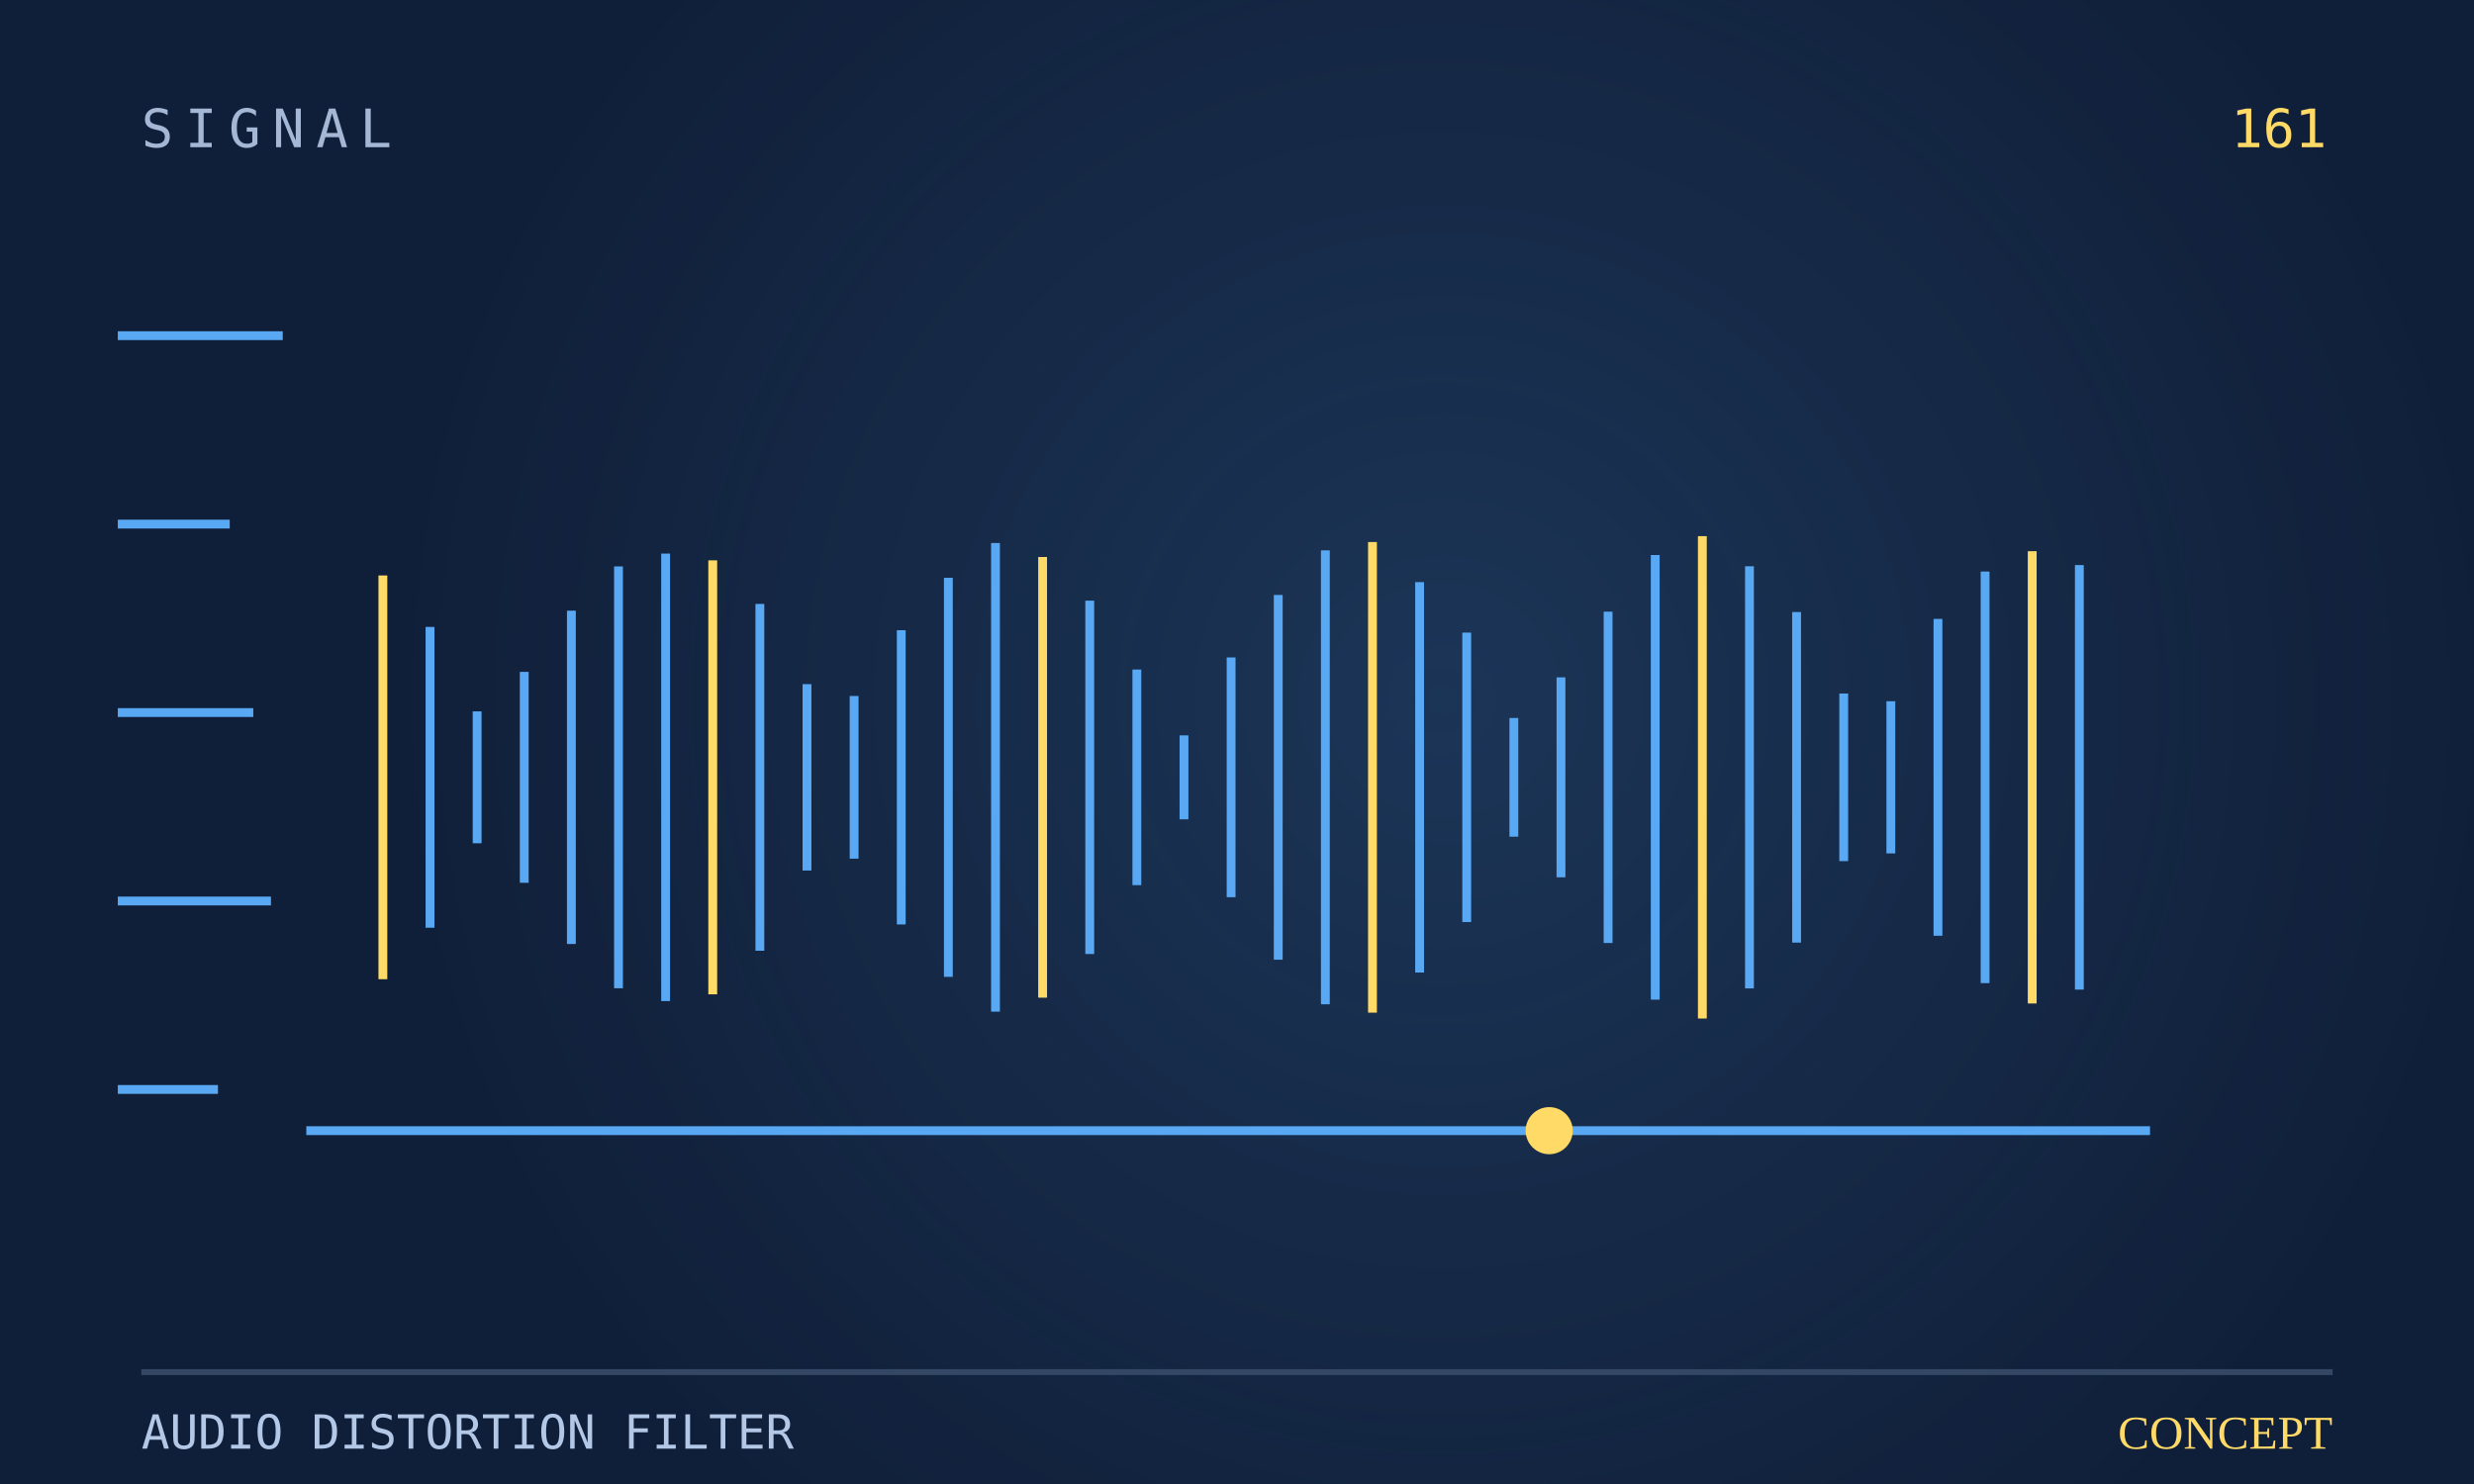
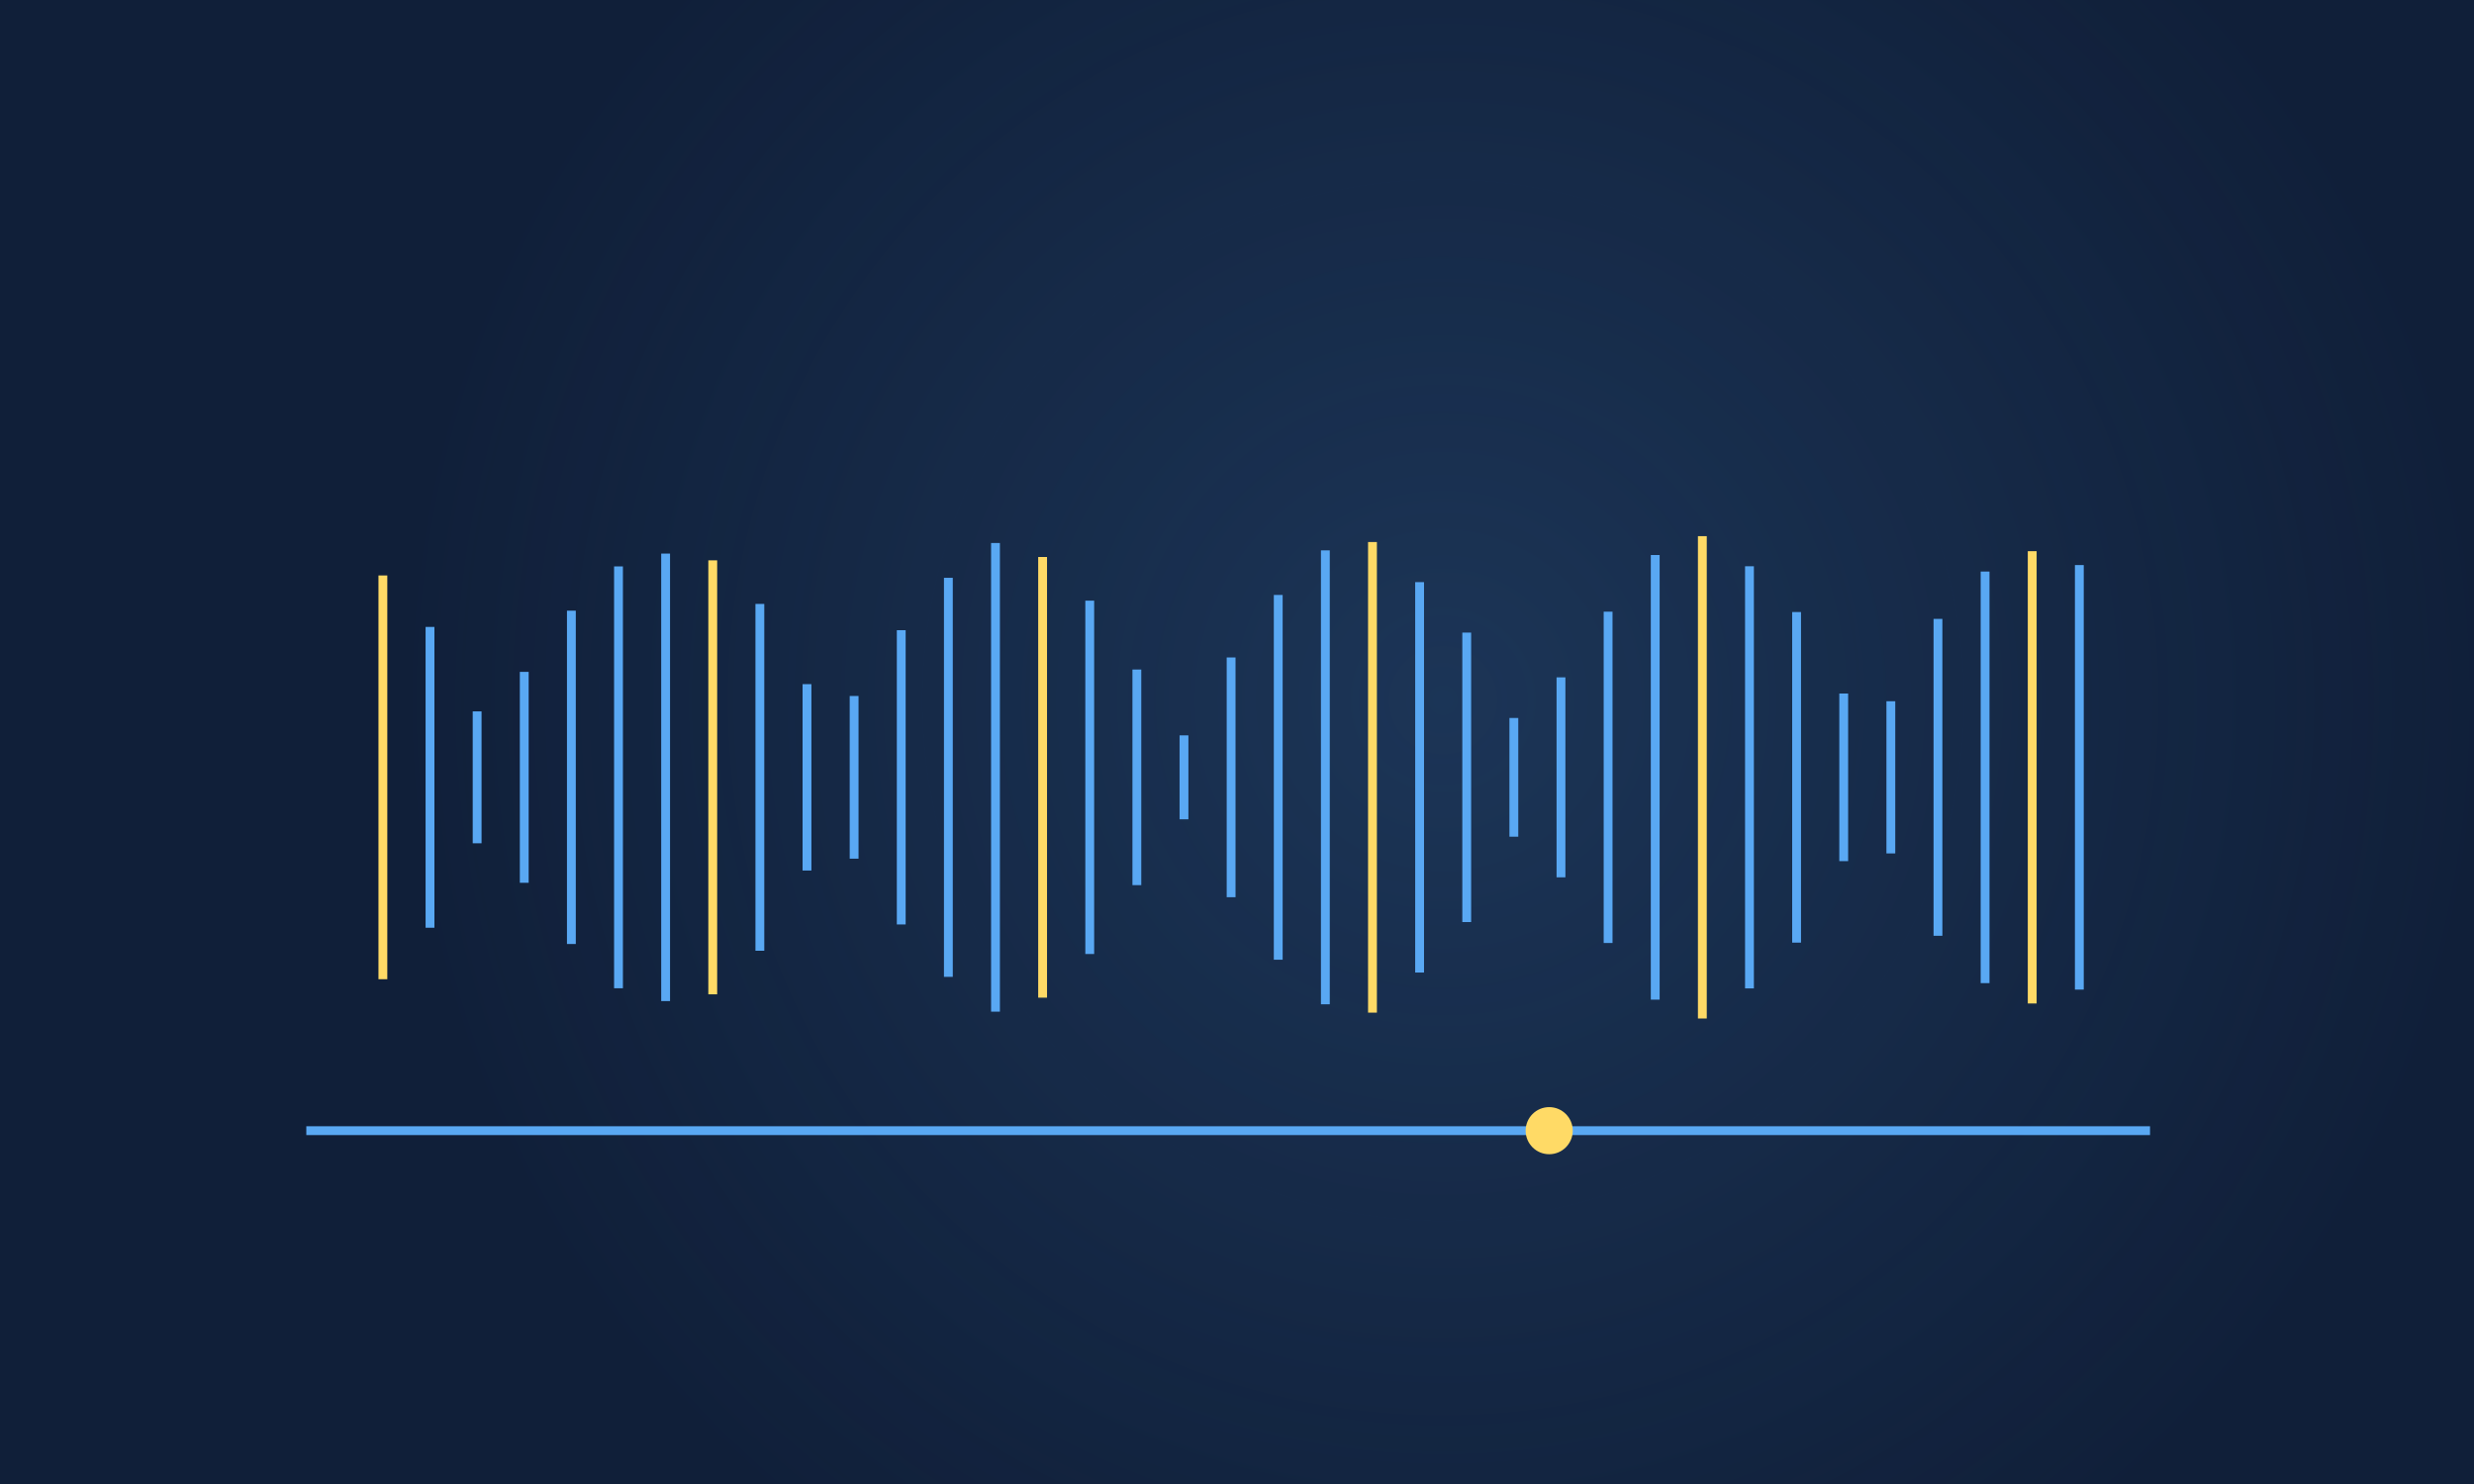
<svg xmlns="http://www.w3.org/2000/svg" class="article-cover" viewBox="0 0 420 252" role="img" aria-label="오디오 디스토션 필터 용어 카드">
  <defs>
    <radialGradient id="cover-audio-distortion-glow">
      <stop stop-color="hsl(209 86% 65%)" stop-opacity=".16" />
      <stop offset="1" stop-color="hsl(209 86% 65%)" stop-opacity="0" />
    </radialGradient>
    <radialGradient id="cover-audio-distortion-orb" cx="30%" cy="24%">
      <stop stop-color="#eafaff" />
      <stop offset=".42" stop-color="hsl(209 86% 65%)" />
      <stop offset="1" stop-color="#142c5b" />
    </radialGradient>
  </defs>
  <rect width="420" height="252" fill="#101f39" />
  <circle cx="245" cy="119" r="175" fill="url(#cover-audio-distortion-glow)" />
-   <path d="M20 57L48 57" stroke="hsl(209 86% 65%)" stroke-width="1.5" fill="none" />
-   <path d="M20 89L39 89" stroke="hsl(209 86% 65%)" stroke-width="1.5" fill="none" />
-   <path d="M20 121L43 121" stroke="hsl(209 86% 65%)" stroke-width="1.5" fill="none" />
-   <path d="M20 153L46 153" stroke="hsl(209 86% 65%)" stroke-width="1.5" fill="none" />
-   <path d="M20 185L37 185" stroke="hsl(209 86% 65%)" stroke-width="1.5" fill="none" />
-   <text x="24" y="25" fill="#a4b7d5" font-family="monospace" font-size="9" letter-spacing="2">SIGNAL</text>
-   <text x="395" y="25" fill="#ffda66" text-anchor="end" font-family="monospace" font-size="9">161</text>
  <path d="M65 97.719L65 166.281" stroke="#ffda66" stroke-width="1.5" fill="none" />
  <path d="M73 106.459L73 157.541" stroke="hsl(209 86% 65%)" stroke-width="1.5" fill="none" />
  <path d="M81 120.801L81 143.199" stroke="hsl(209 86% 65%)" stroke-width="1.5" fill="none" />
  <path d="M89 114.092L89 149.908" stroke="hsl(209 86% 65%)" stroke-width="1.5" fill="none" />
  <path d="M97 103.698L97 160.302" stroke="hsl(209 86% 65%)" stroke-width="1.5" fill="none" />
  <path d="M105 96.183L105 167.817" stroke="hsl(209 86% 65%)" stroke-width="1.5" fill="none" />
  <path d="M113 94.005L113 169.995" stroke="hsl(209 86% 65%)" stroke-width="1.5" fill="none" />
  <path d="M121 95.153L121 168.847" stroke="#ffda66" stroke-width="1.5" fill="none" />
  <path d="M129 102.552L129 161.448" stroke="hsl(209 86% 65%)" stroke-width="1.5" fill="none" />
  <path d="M137 116.175L137 147.825" stroke="hsl(209 86% 65%)" stroke-width="1.5" fill="none" />
  <path d="M145 118.187L145 145.813" stroke="hsl(209 86% 65%)" stroke-width="1.5" fill="none" />
  <path d="M153 107.016L153 156.984" stroke="hsl(209 86% 65%)" stroke-width="1.5" fill="none" />
  <path d="M161 98.119L161 165.881" stroke="hsl(209 86% 65%)" stroke-width="1.5" fill="none" />
  <path d="M169 92.208L169 171.792" stroke="hsl(209 86% 65%)" stroke-width="1.5" fill="none" />
  <path d="M177 94.585L177 169.415" stroke="#ffda66" stroke-width="1.5" fill="none" />
  <path d="M185 101.999L185 162.001" stroke="hsl(209 86% 65%)" stroke-width="1.5" fill="none" />
  <path d="M193 113.693L193 150.307" stroke="hsl(209 86% 65%)" stroke-width="1.5" fill="none" />
  <path d="M201 124.873L201 139.127" stroke="hsl(209 86% 65%)" stroke-width="1.5" fill="none" />
  <path d="M209 111.644L209 152.356" stroke="hsl(209 86% 65%)" stroke-width="1.5" fill="none" />
  <path d="M217 101.029L217 162.971" stroke="hsl(209 86% 65%)" stroke-width="1.5" fill="none" />
  <path d="M225 93.46L225 170.54" stroke="hsl(209 86% 65%)" stroke-width="1.5" fill="none" />
  <path d="M233 92.043L233 171.957" stroke="#ffda66" stroke-width="1.5" fill="none" />
  <path d="M241 98.853L241 165.147" stroke="hsl(209 86% 65%)" stroke-width="1.5" fill="none" />
  <path d="M249 107.423L249 156.577" stroke="hsl(209 86% 65%)" stroke-width="1.5" fill="none" />
  <path d="M257 121.921L257 142.079" stroke="hsl(209 86% 65%)" stroke-width="1.5" fill="none" />
  <path d="M265 115.021L265 148.979" stroke="hsl(209 86% 65%)" stroke-width="1.5" fill="none" />
  <path d="M273 103.87L273 160.13" stroke="hsl(209 86% 65%)" stroke-width="1.5" fill="none" />
  <path d="M281 94.249L281 169.751" stroke="hsl(209 86% 65%)" stroke-width="1.5" fill="none" />
  <path d="M289 91.045L289 172.955" stroke="#ffda66" stroke-width="1.5" fill="none" />
  <path d="M297 96.158L297 167.842" stroke="hsl(209 86% 65%)" stroke-width="1.5" fill="none" />
  <path d="M305 103.932L305 160.068" stroke="hsl(209 86% 65%)" stroke-width="1.5" fill="none" />
  <path d="M313 117.768L313 146.232" stroke="hsl(209 86% 65%)" stroke-width="1.5" fill="none" />
  <path d="M321 119.079L321 144.921" stroke="hsl(209 86% 65%)" stroke-width="1.5" fill="none" />
  <path d="M329 105.095L329 158.905" stroke="hsl(209 86% 65%)" stroke-width="1.5" fill="none" />
  <path d="M337 97.053L337 166.947" stroke="hsl(209 86% 65%)" stroke-width="1.5" fill="none" />
  <path d="M345 93.599L345 170.401" stroke="#ffda66" stroke-width="1.5" fill="none" />
  <path d="M353 95.954L353 168.046" stroke="hsl(209 86% 65%)" stroke-width="1.5" fill="none" />
  <path d="M52 192L365 192" stroke="hsl(209 86% 65%)" stroke-width="1.5" fill="none" />
  <circle cx="263" cy="192" r="4" fill="#ffda66" />
-   <path d="M24 233H396" stroke="#344866" />
-   <text x="24" y="246" fill="#b3c7e6" font-family="monospace" font-size="8">AUDIO DISTORTION FILTER</text>
-   <text x="396" y="246" text-anchor="end" fill="#ffda66" font-size="8">CONCEPT</text>
</svg>
